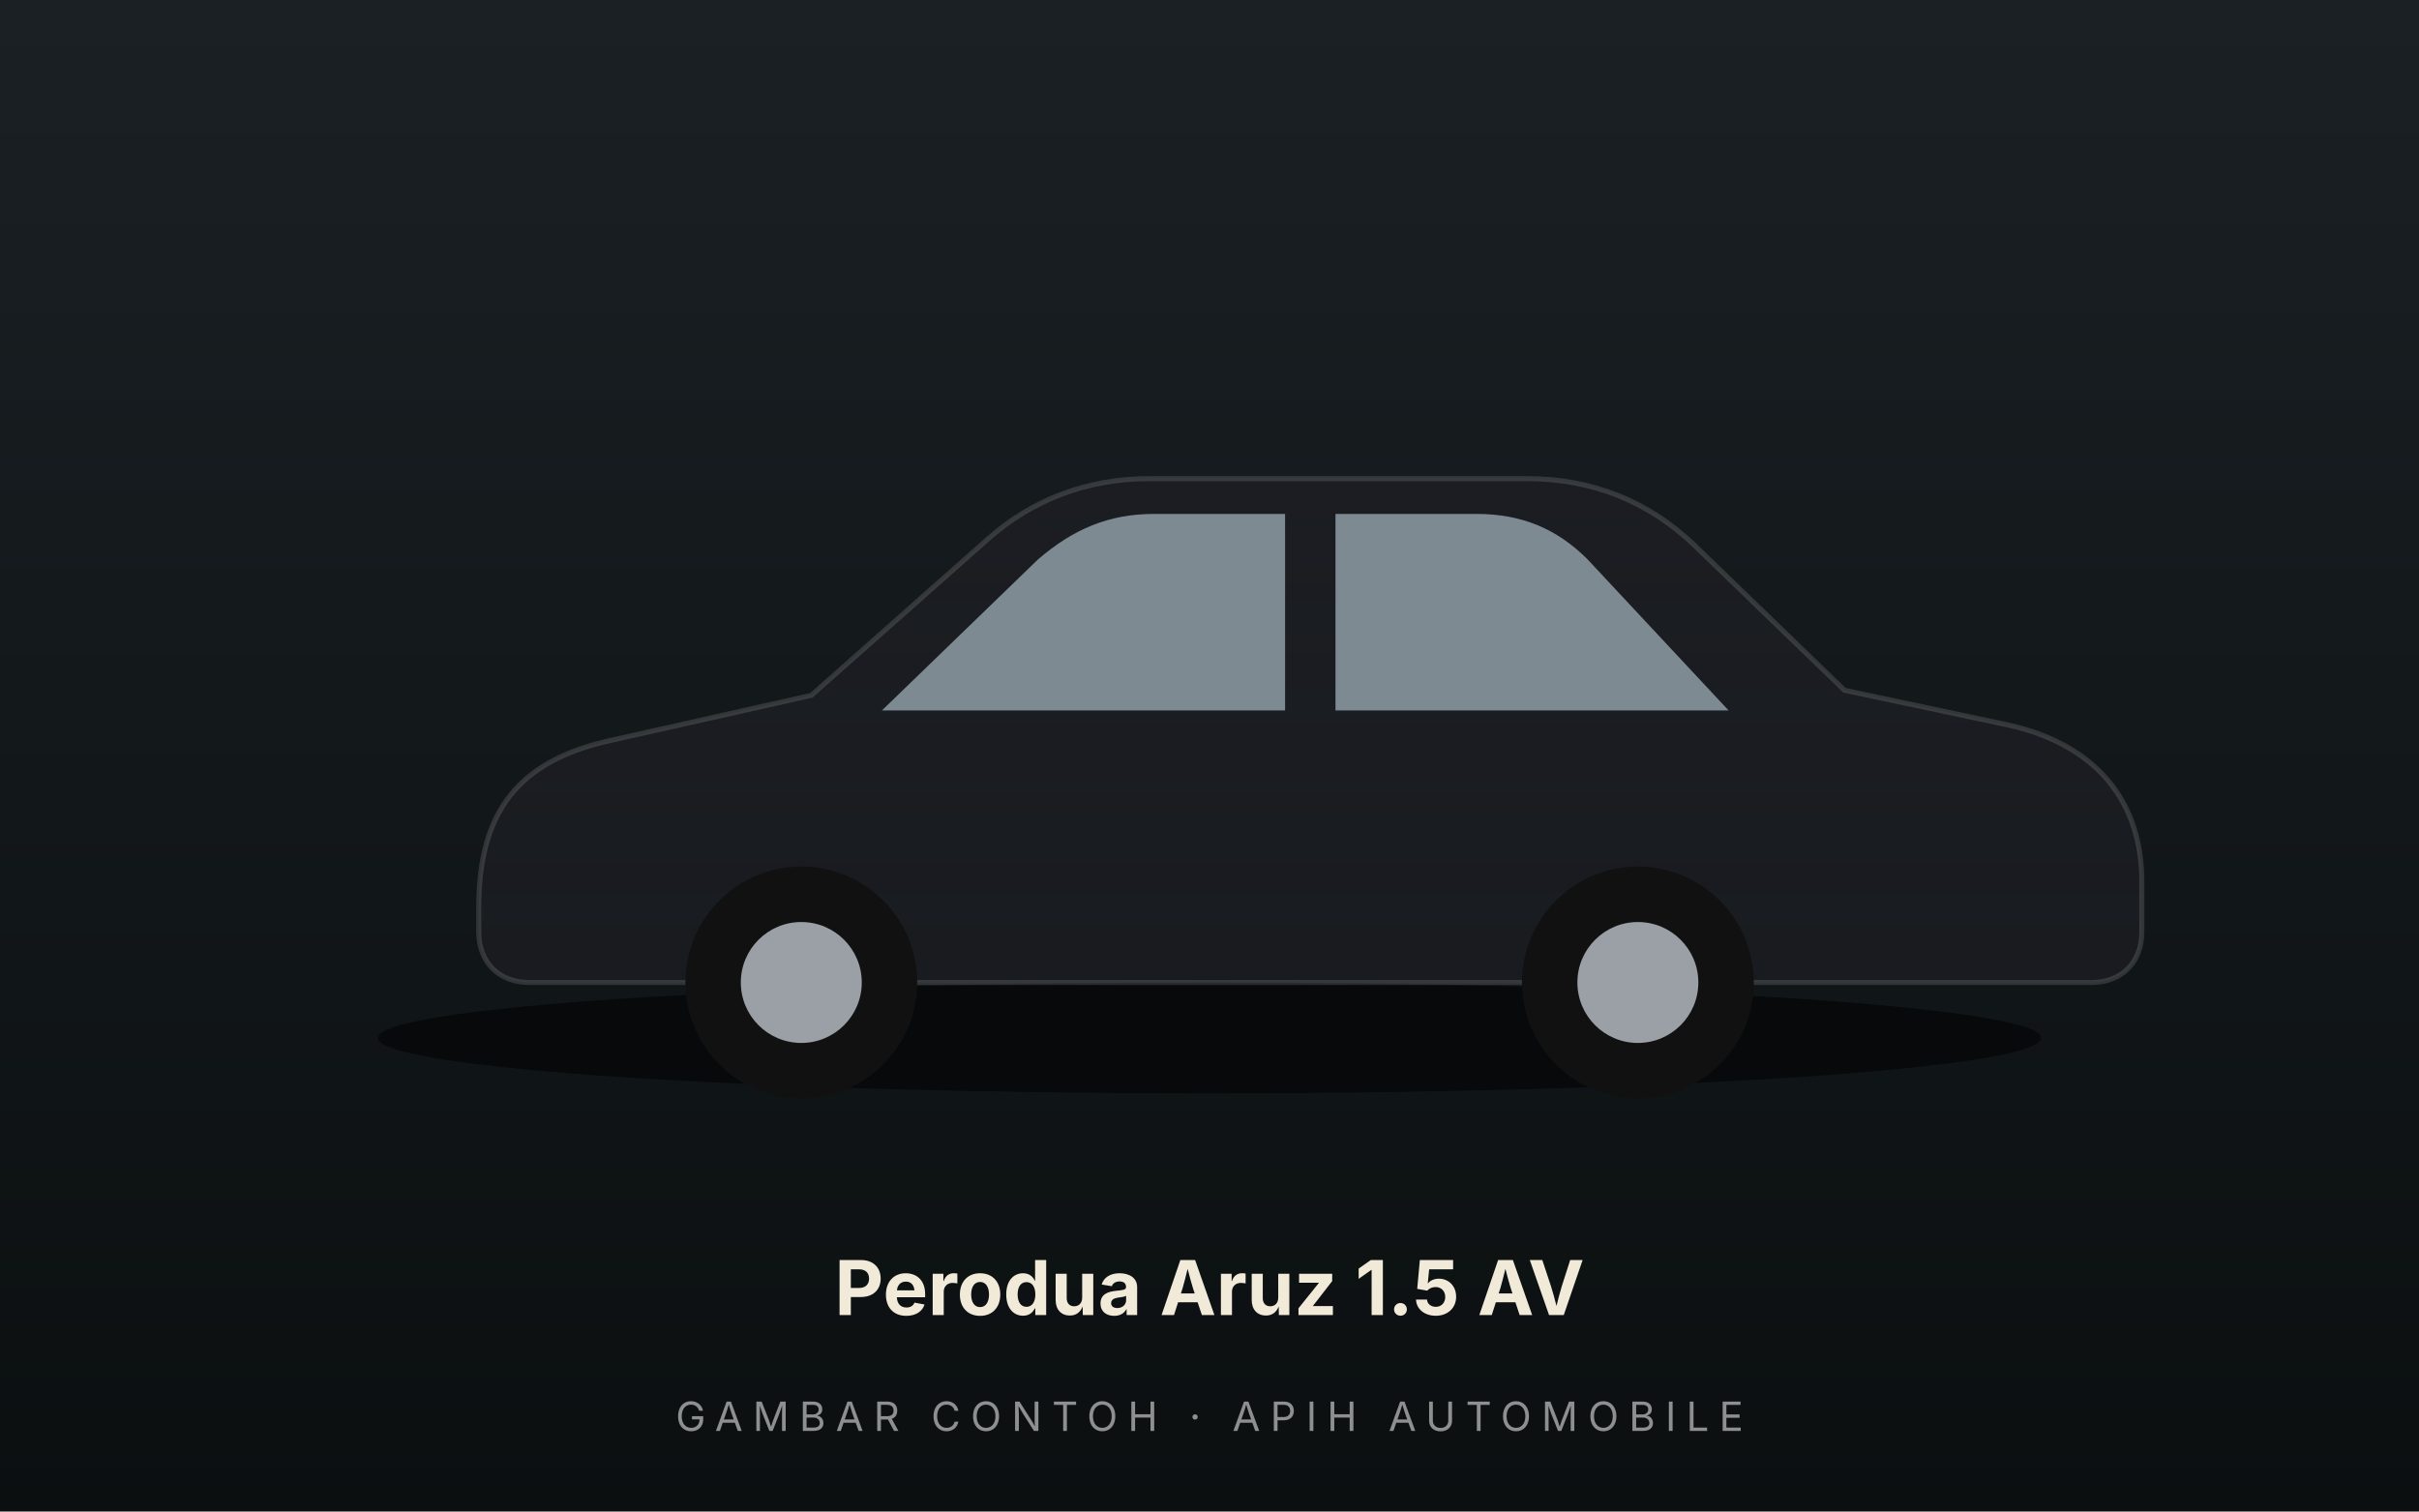
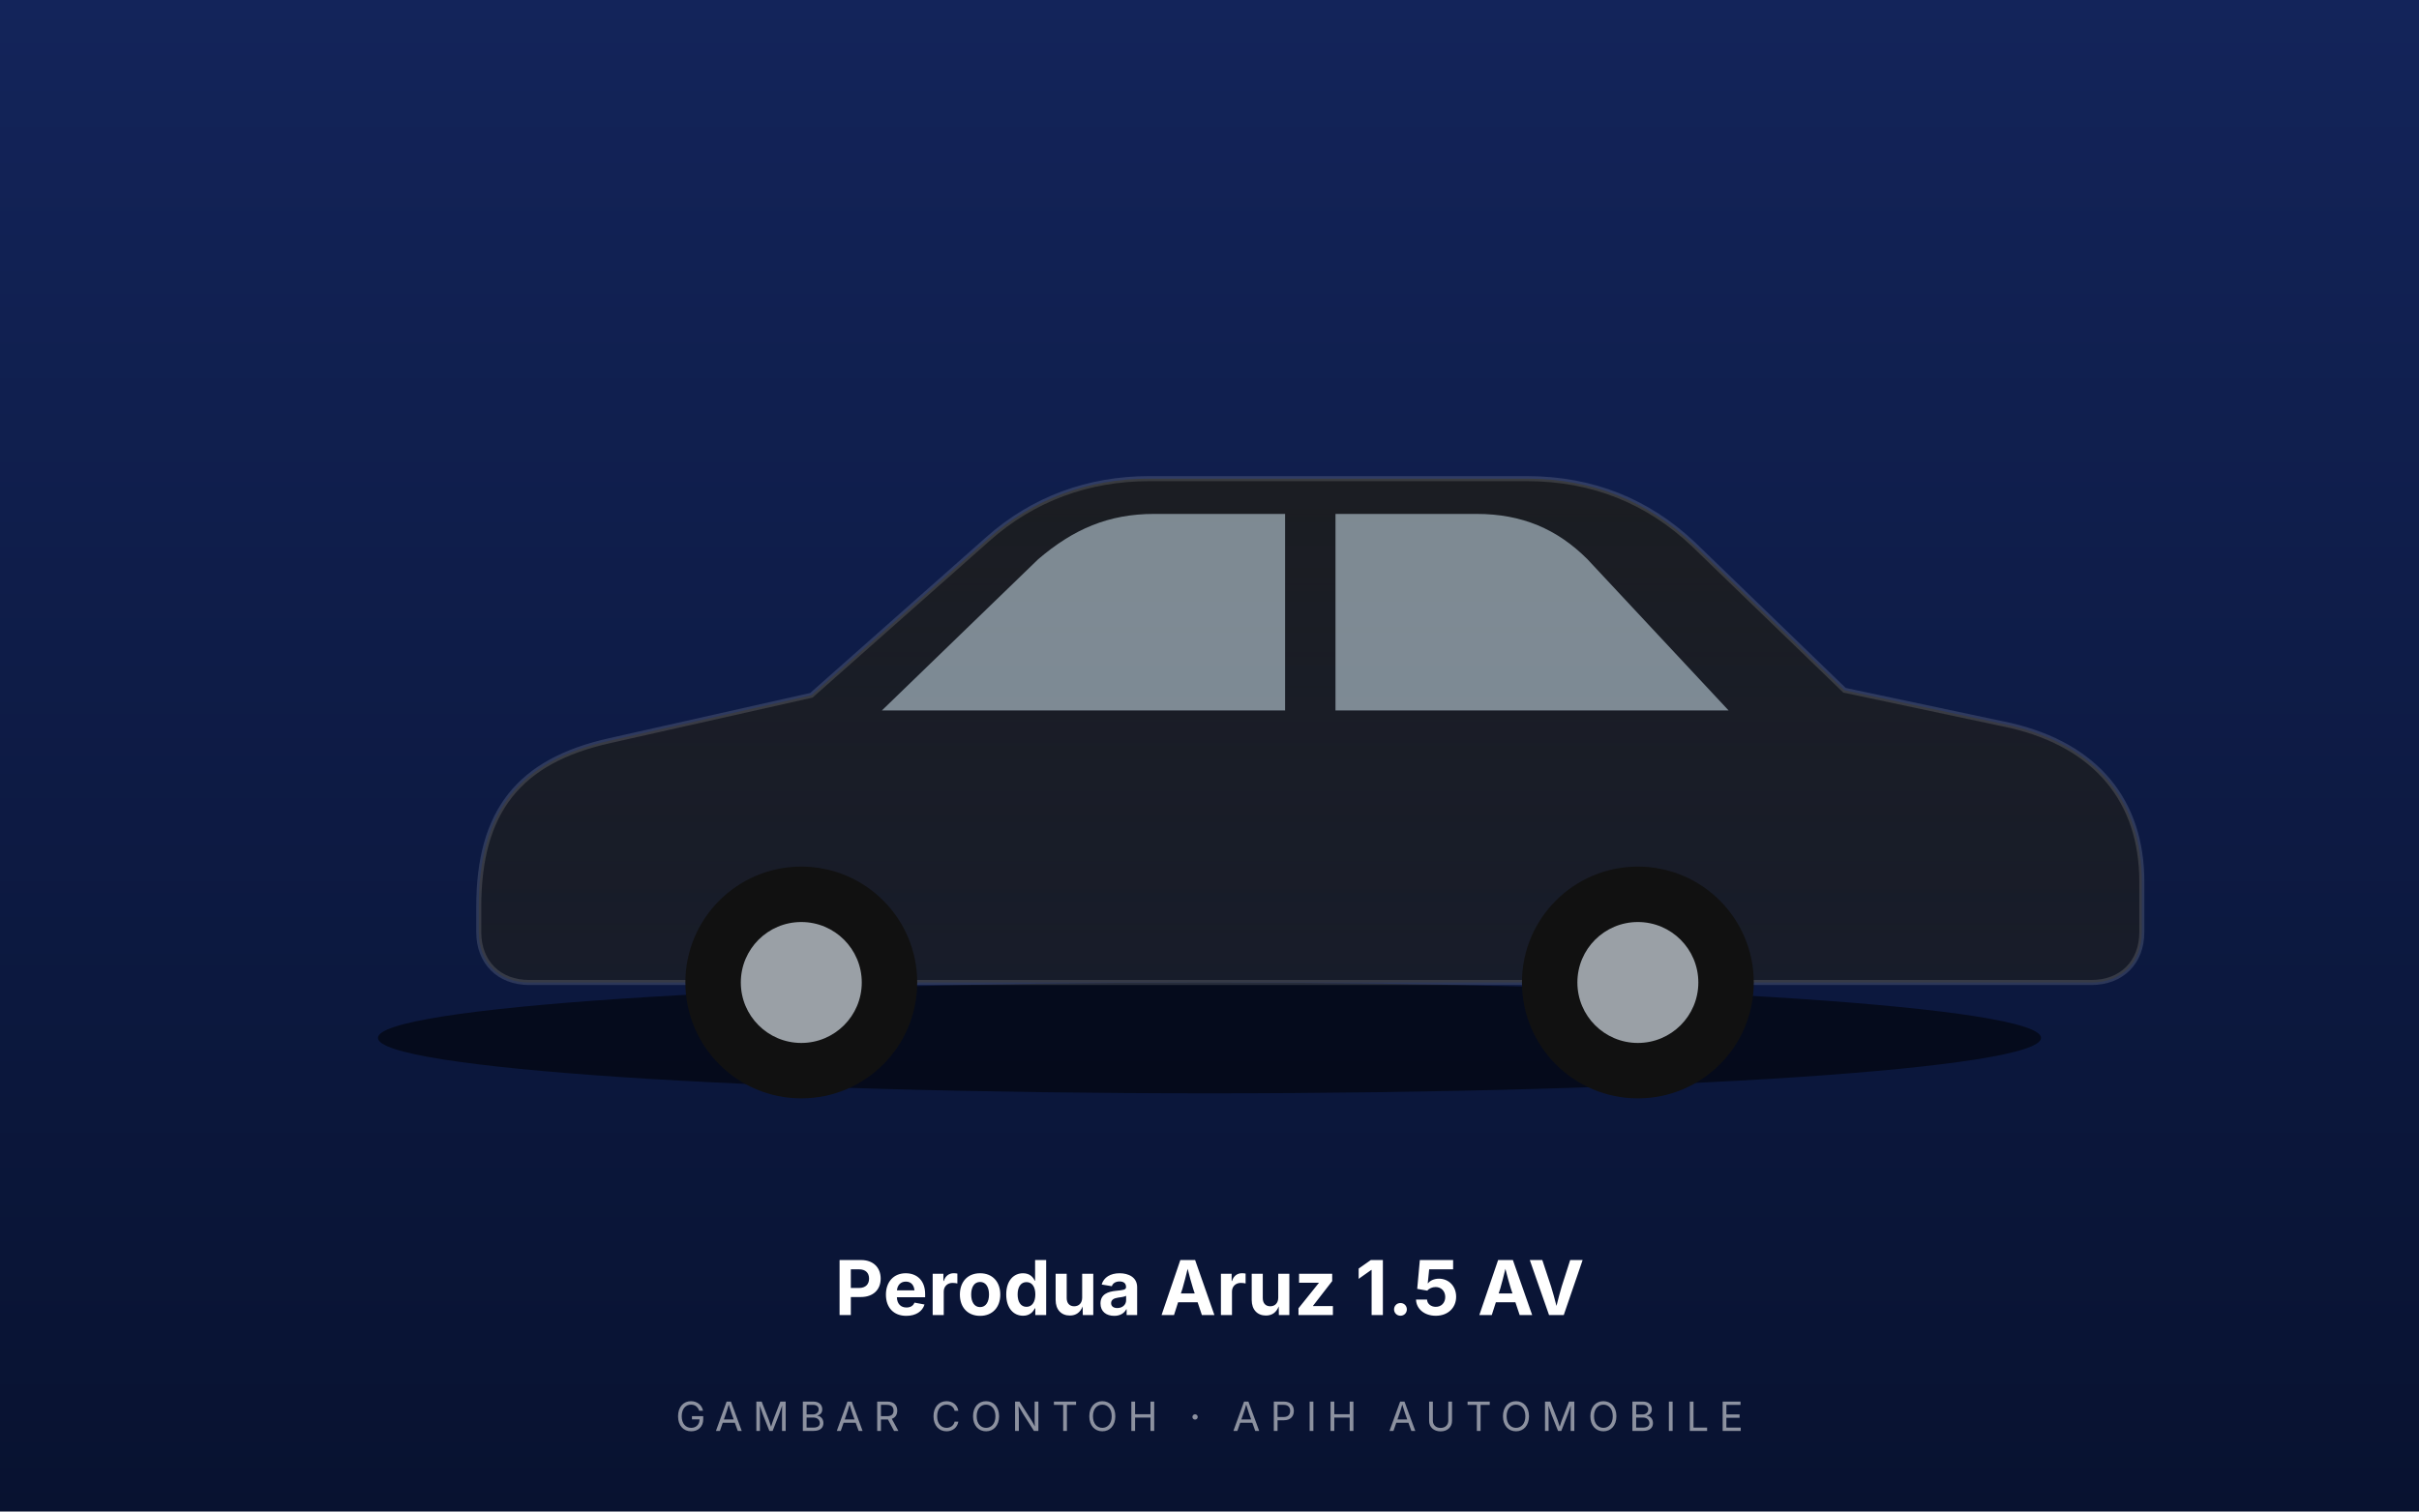
<svg xmlns="http://www.w3.org/2000/svg" viewBox="0 0 960 600">
  <defs>
    <linearGradient id="g" x1="0" y1="0" x2="0" y2="1">
-       <stop offset="0" stop-color="#1a2024" />
-       <stop offset="1" stop-color="#0b0f10" />
+       <stop offset="0" stop-color="#13245a" />
+       <stop offset="1" stop-color="#081230" />
    </linearGradient>
    <linearGradient id="c" x1="0" y1="0" x2="0" y2="1">
      <stop offset="0" stop-color="#1b1d22" stop-opacity="1" />
      <stop offset="1" stop-color="#1b1d22" stop-opacity=".75" />
    </linearGradient>
  </defs>
  <rect width="960" height="600" fill="url(#g)" />
  <ellipse cx="480" cy="412" rx="330" ry="22" fill="#000" opacity=".55" />
  <path transform="translate(0,-40)" d="M190 400c0-38 16-58 52-66l80-18 70-62c18-16 40-24 64-24h150c26 0 48 9 66 26l60 58 66 14c34 8 52 30 52 62v20c0 12-8 20-20 20H210c-12 0-20-8-20-20z" fill="url(#c)" stroke="#ffffff22" stroke-width="2" />
  <path transform="translate(0,-40)" d="M412 262c14-12 28-18 46-18h52v78H350zM530 244h56c18 0 32 6 44 18l56 60H530z" fill="#cfe3ef" opacity=".55" />
  <circle cx="318" cy="390" r="46" fill="#111" />
  <circle cx="318" cy="390" r="24" fill="#9aa0a6" />
  <circle cx="650" cy="390" r="46" fill="#111" />
  <circle cx="650" cy="390" r="24" fill="#9aa0a6" />
-   <text x="480" y="522" text-anchor="middle" font-family="Inter,Arial,sans-serif" font-size="30" font-weight="700" fill="#f2ead8">Perodua Aruz 1.5 AV</text>
-   <text x="480" y="80" text-anchor="middle" font-family="Inter,Arial,sans-serif" font-size="22" fill="#d6aa54" />
+   <text x="480" y="522" text-anchor="middle" font-family="Inter,Arial,sans-serif" font-size="30" font-weight="700" fill="#ffffff">Perodua Aruz 1.5 AV</text>
+   <text x="480" y="80" text-anchor="middle" font-family="Inter,Arial,sans-serif" font-size="22" fill="#ffc61a" />
  <text x="480" y="568" text-anchor="middle" font-family="Inter,Arial,sans-serif" font-size="16" letter-spacing="4" fill="#ffffff88">GAMBAR CONTOH · APIH AUTOMOBILE</text>
</svg>
